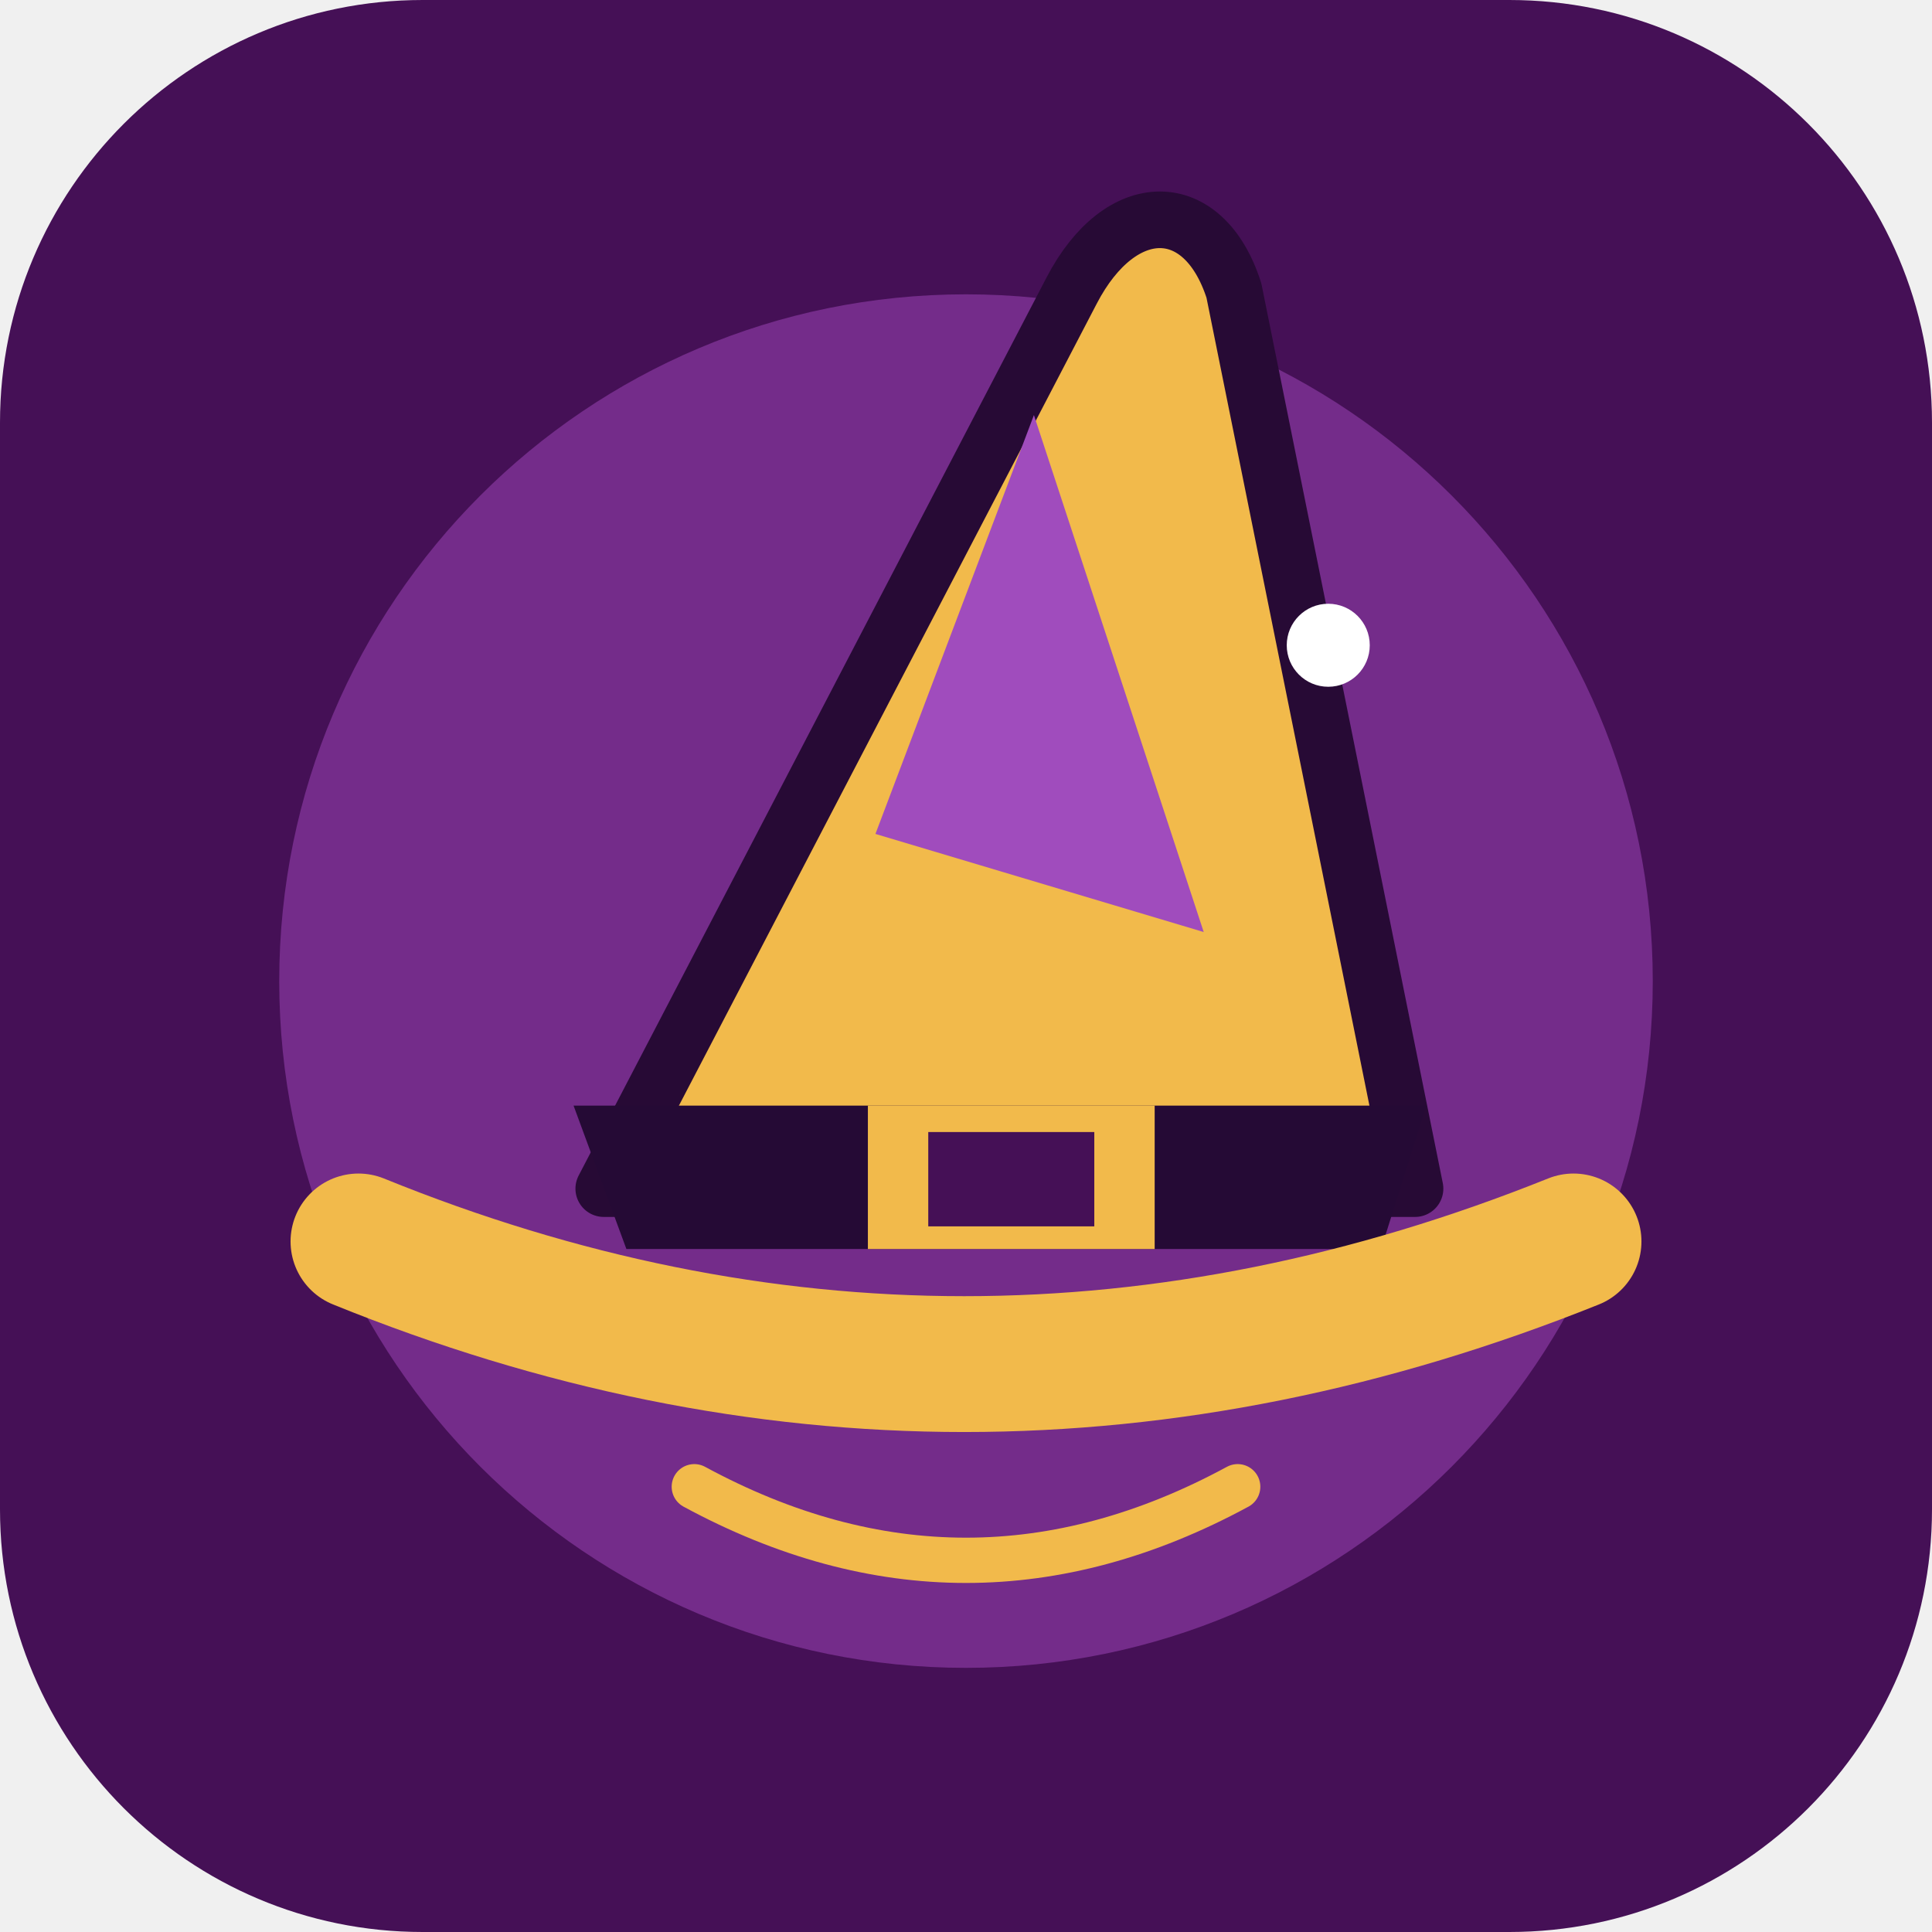
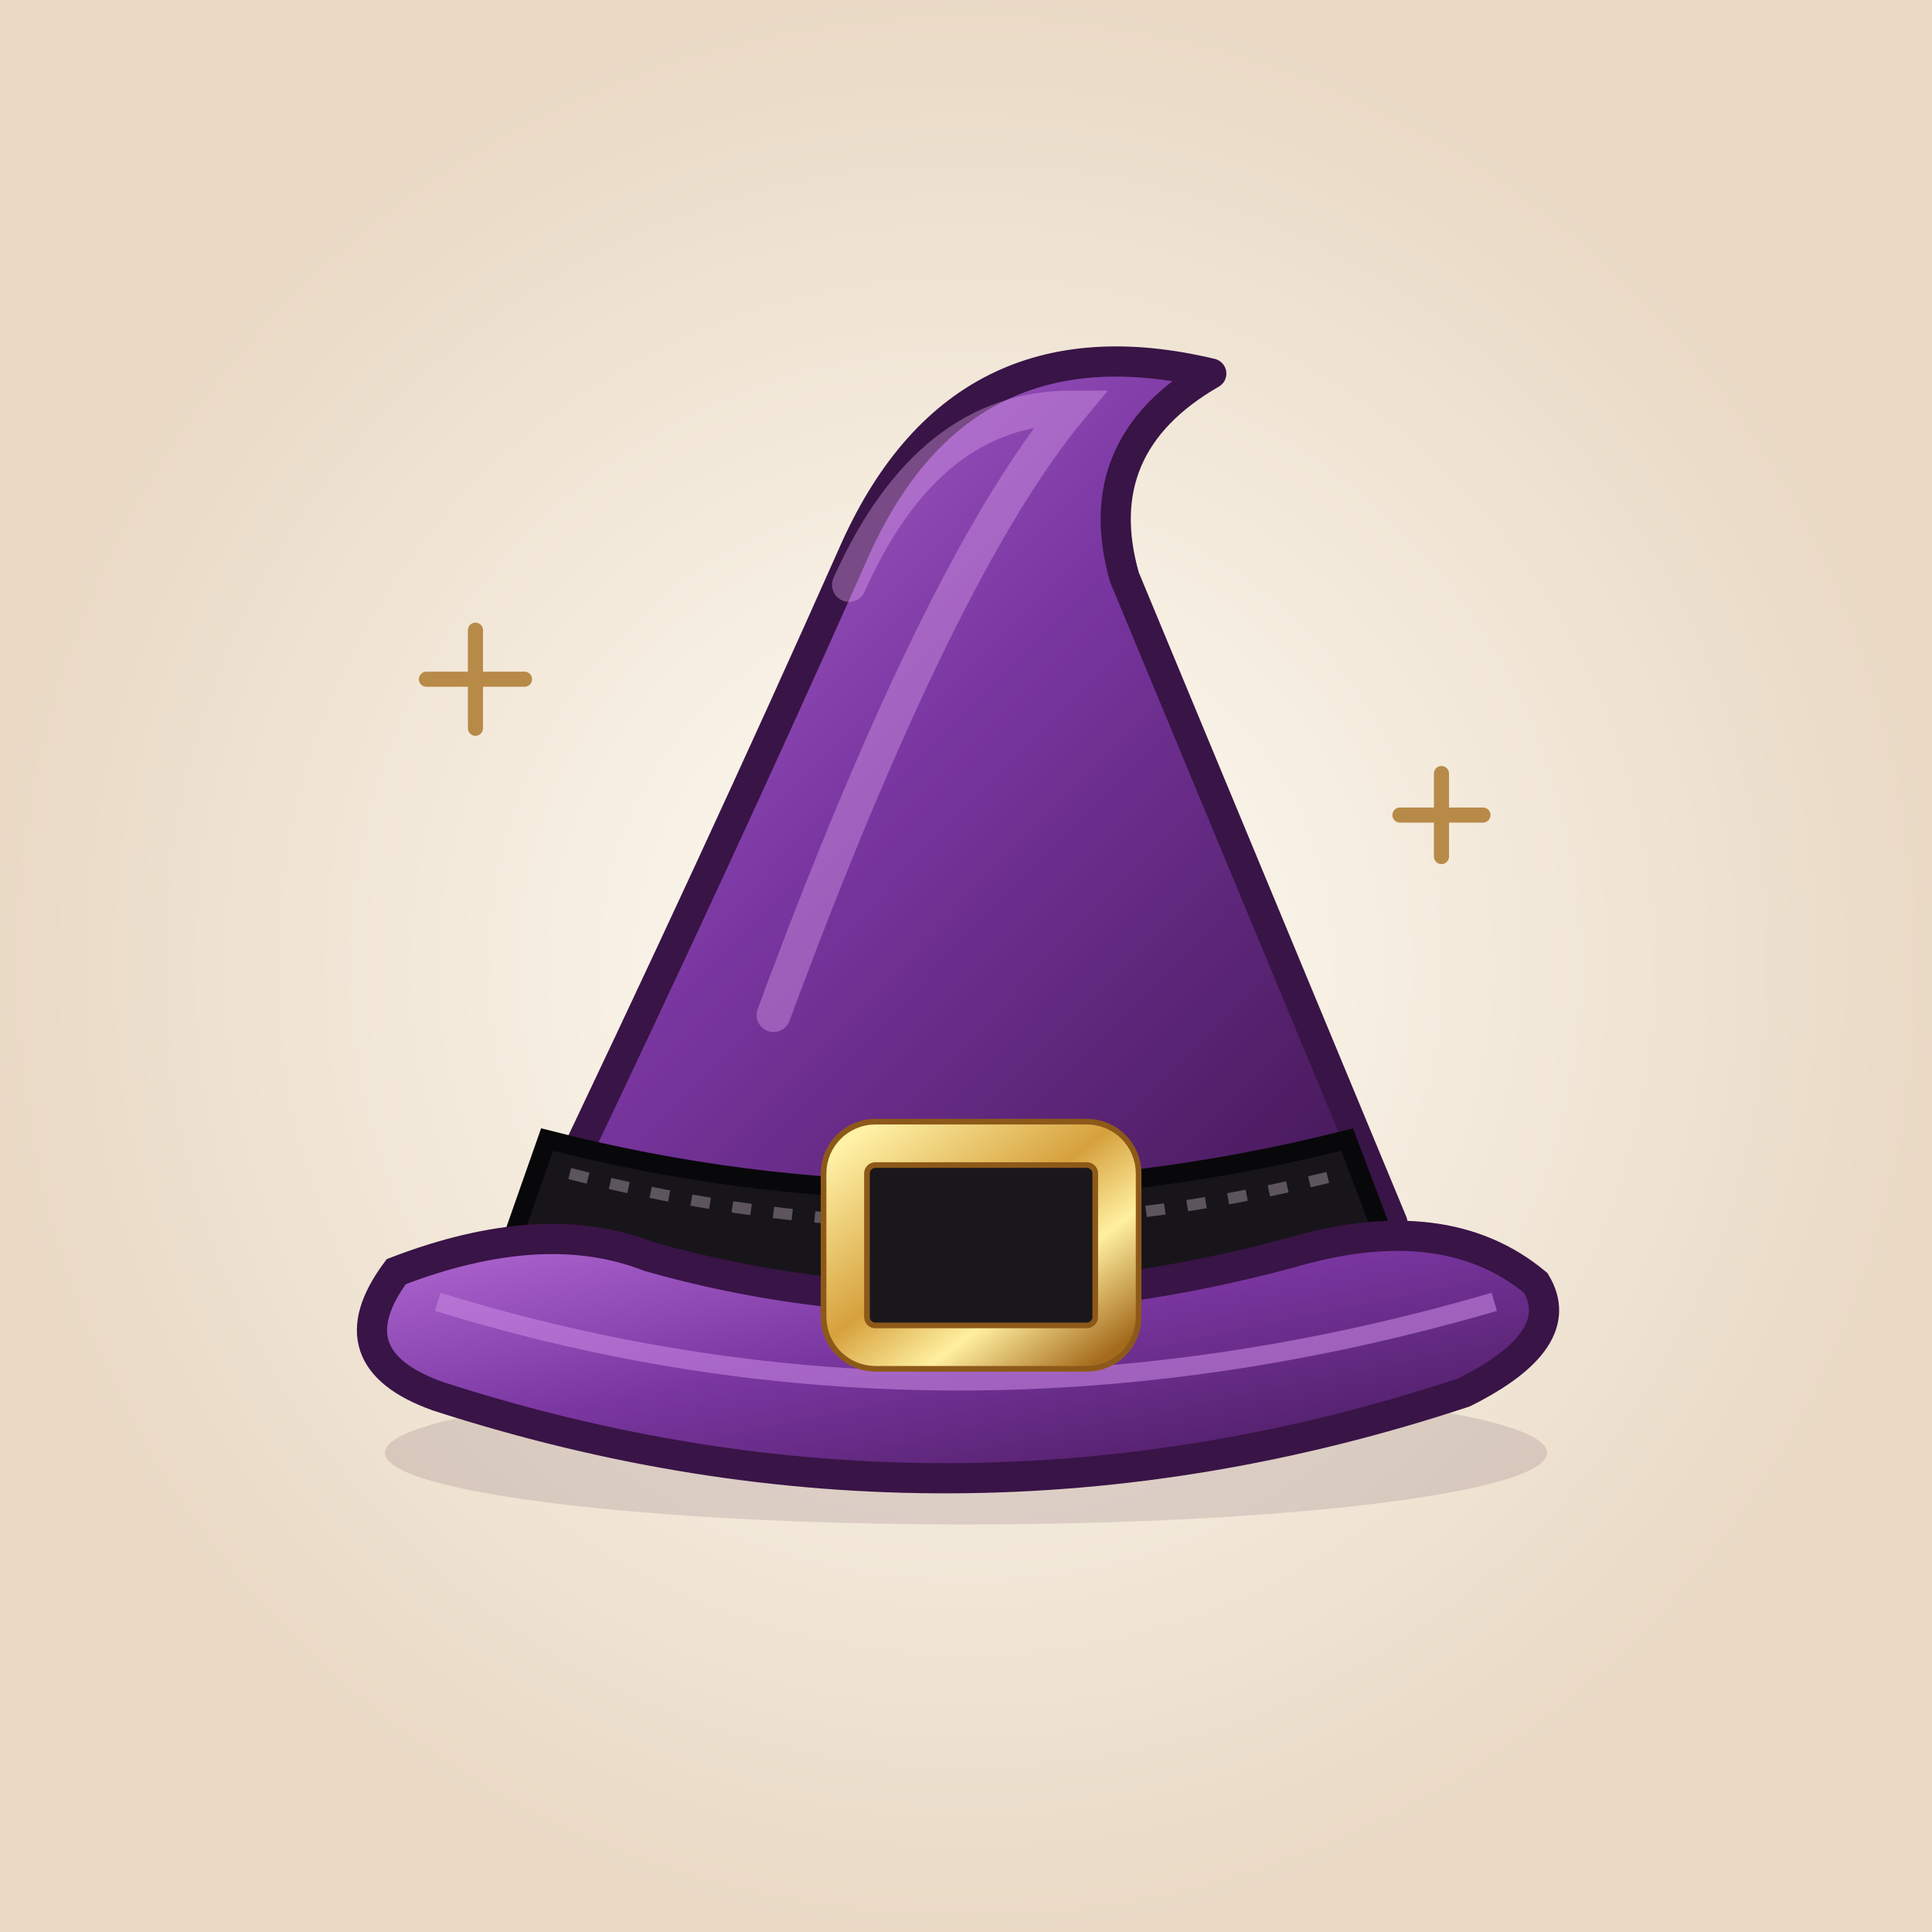
<svg xmlns="http://www.w3.org/2000/svg" viewBox="0 0 512 512">
-   <rect width="512" height="512" rx="112" fill="#451056" />
-   <circle cx="256" cy="260" r="182" fill="#742c8a" />
-   <path d="M160 315 284 77c13-25 35-25 43 0l48 238z" fill="#f2ba4b" stroke="#270a35" stroke-width="15" stroke-linejoin="round" />
-   <path d="M274 110 232 221l87 26z" fill="#a04cbd" />
-   <path d="M152 293h226l-12 38H166z" fill="#250a35" />
-   <path d="M95 329q160 65 322 0" fill="none" stroke="#f2ba4b" stroke-width="36" stroke-linecap="round" />
-   <path d="M230 293h76v38h-76z" fill="#f2ba4b" />
-   <path d="M246 300h44v25h-44z" fill="#451056" />
-   <path d="M184 394q72 39 144 0" fill="none" stroke="#f2ba4b" stroke-width="12" stroke-linecap="round" />
-   <circle cx="352" cy="171" r="11" fill="#fff" />
+   <defs>
+     <radialGradient id="bg">
+       <stop stop-color="#fffdf5" />
+       <stop offset="1" stop-color="#e9d9c5" />
+     </radialGradient>
+     <linearGradient id="hat" x1="0" y1="0" x2="1" y2="1">
+       <stop stop-color="#b36ad5" />
+       <stop offset=".45" stop-color="#7936a0" />
+       <stop offset="1" stop-color="#421653" />
+     </linearGradient>
+     <linearGradient id="gold" x1="0" y1="0" x2="1" y2="1">
+       <stop stop-color="#fff1a6" />
+       <stop offset=".45" stop-color="#d6a13d" />
+       <stop offset=".7" stop-color="#fff0a0" />
+       <stop offset="1" stop-color="#a56b1d" />
+     </linearGradient>
+   </defs>
+   <rect width="512" height="512" fill="url(#bg)" />
+   <ellipse cx="256" cy="385" rx="154" ry="19" fill="#58394d" opacity=".15" />
+   <path d="M145 322Q190 228 226 147Q254 83 321 99Q288 118 298 153L369 324Z" fill="url(#hat)" stroke="#391446" stroke-width="8" stroke-linejoin="round" />
+   <path d="M225 155Q246 108 284 108Q249 150 205 269" fill="none" stroke="#e0a5f0" stroke-width="9" opacity=".38" stroke-linecap="round" />
+   <path d="M145 302Q250 329 357 302L371 339Q257 366 132 339Z" fill="#17151a" stroke="#08080a" stroke-width="5" />
+   <path d="M151 311Q251 337 352 312" fill="none" stroke="#5d555e" stroke-width="3" stroke-dasharray="5 6" />
+   <path d="M105 337Q144 322 172 333Q253 356 342 332Q383 320 407 340Q416 355 388 369Q252 414 116 370Q88 360 105 337Z" fill="url(#hat)" stroke="#391446" stroke-width="8" />
+   <path d="M116 345Q252 387 396 345" fill="none" stroke="#c485df" stroke-width="5" opacity=".6" />
+   <rect x="224" y="303" width="72" height="54" rx="8" fill="#1a171b" stroke="#8d5919" stroke-width="13" />
+   <rect x="224" y="303" width="72" height="54" rx="8" fill="none" stroke="url(#gold)" stroke-width="10" />
+   <path d="M259 330h36" stroke="url(#gold)" stroke-width="7" stroke-linecap="round" />
+   <path d="M126 167v26m-13-13h26M382 205v22m-11-11h22" stroke="#b88a48" stroke-width="4" stroke-linecap="round" />
</svg>
